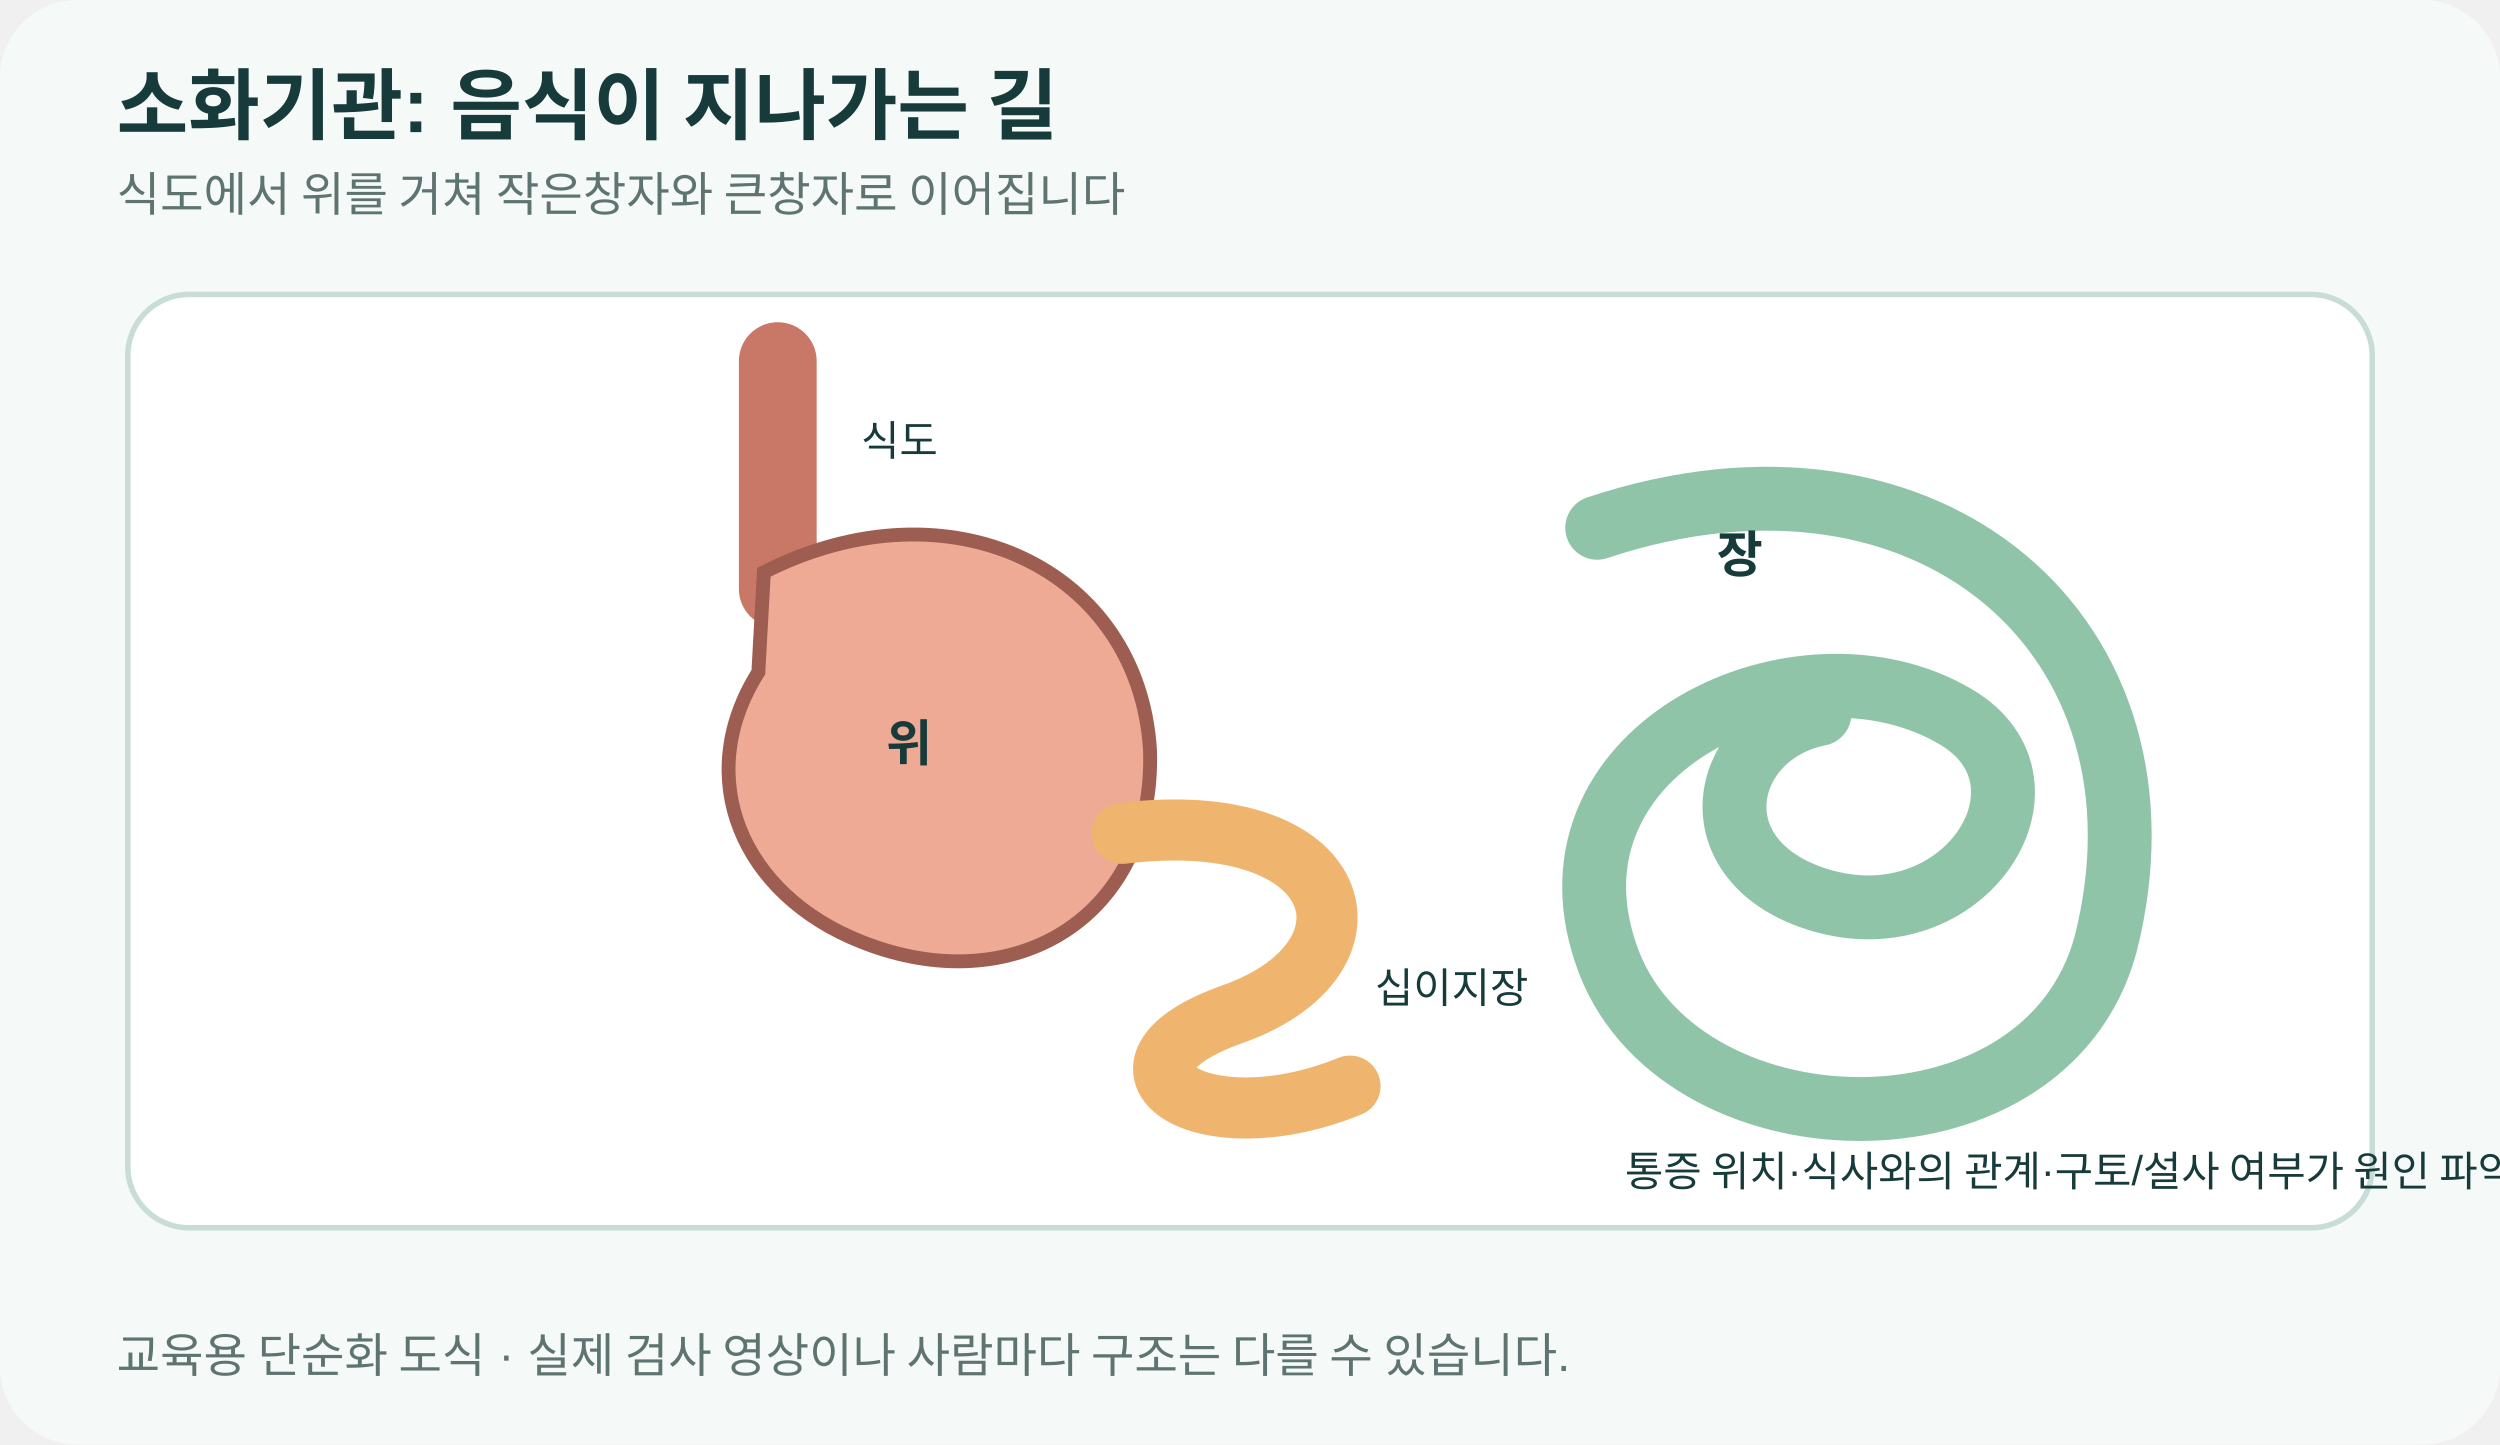
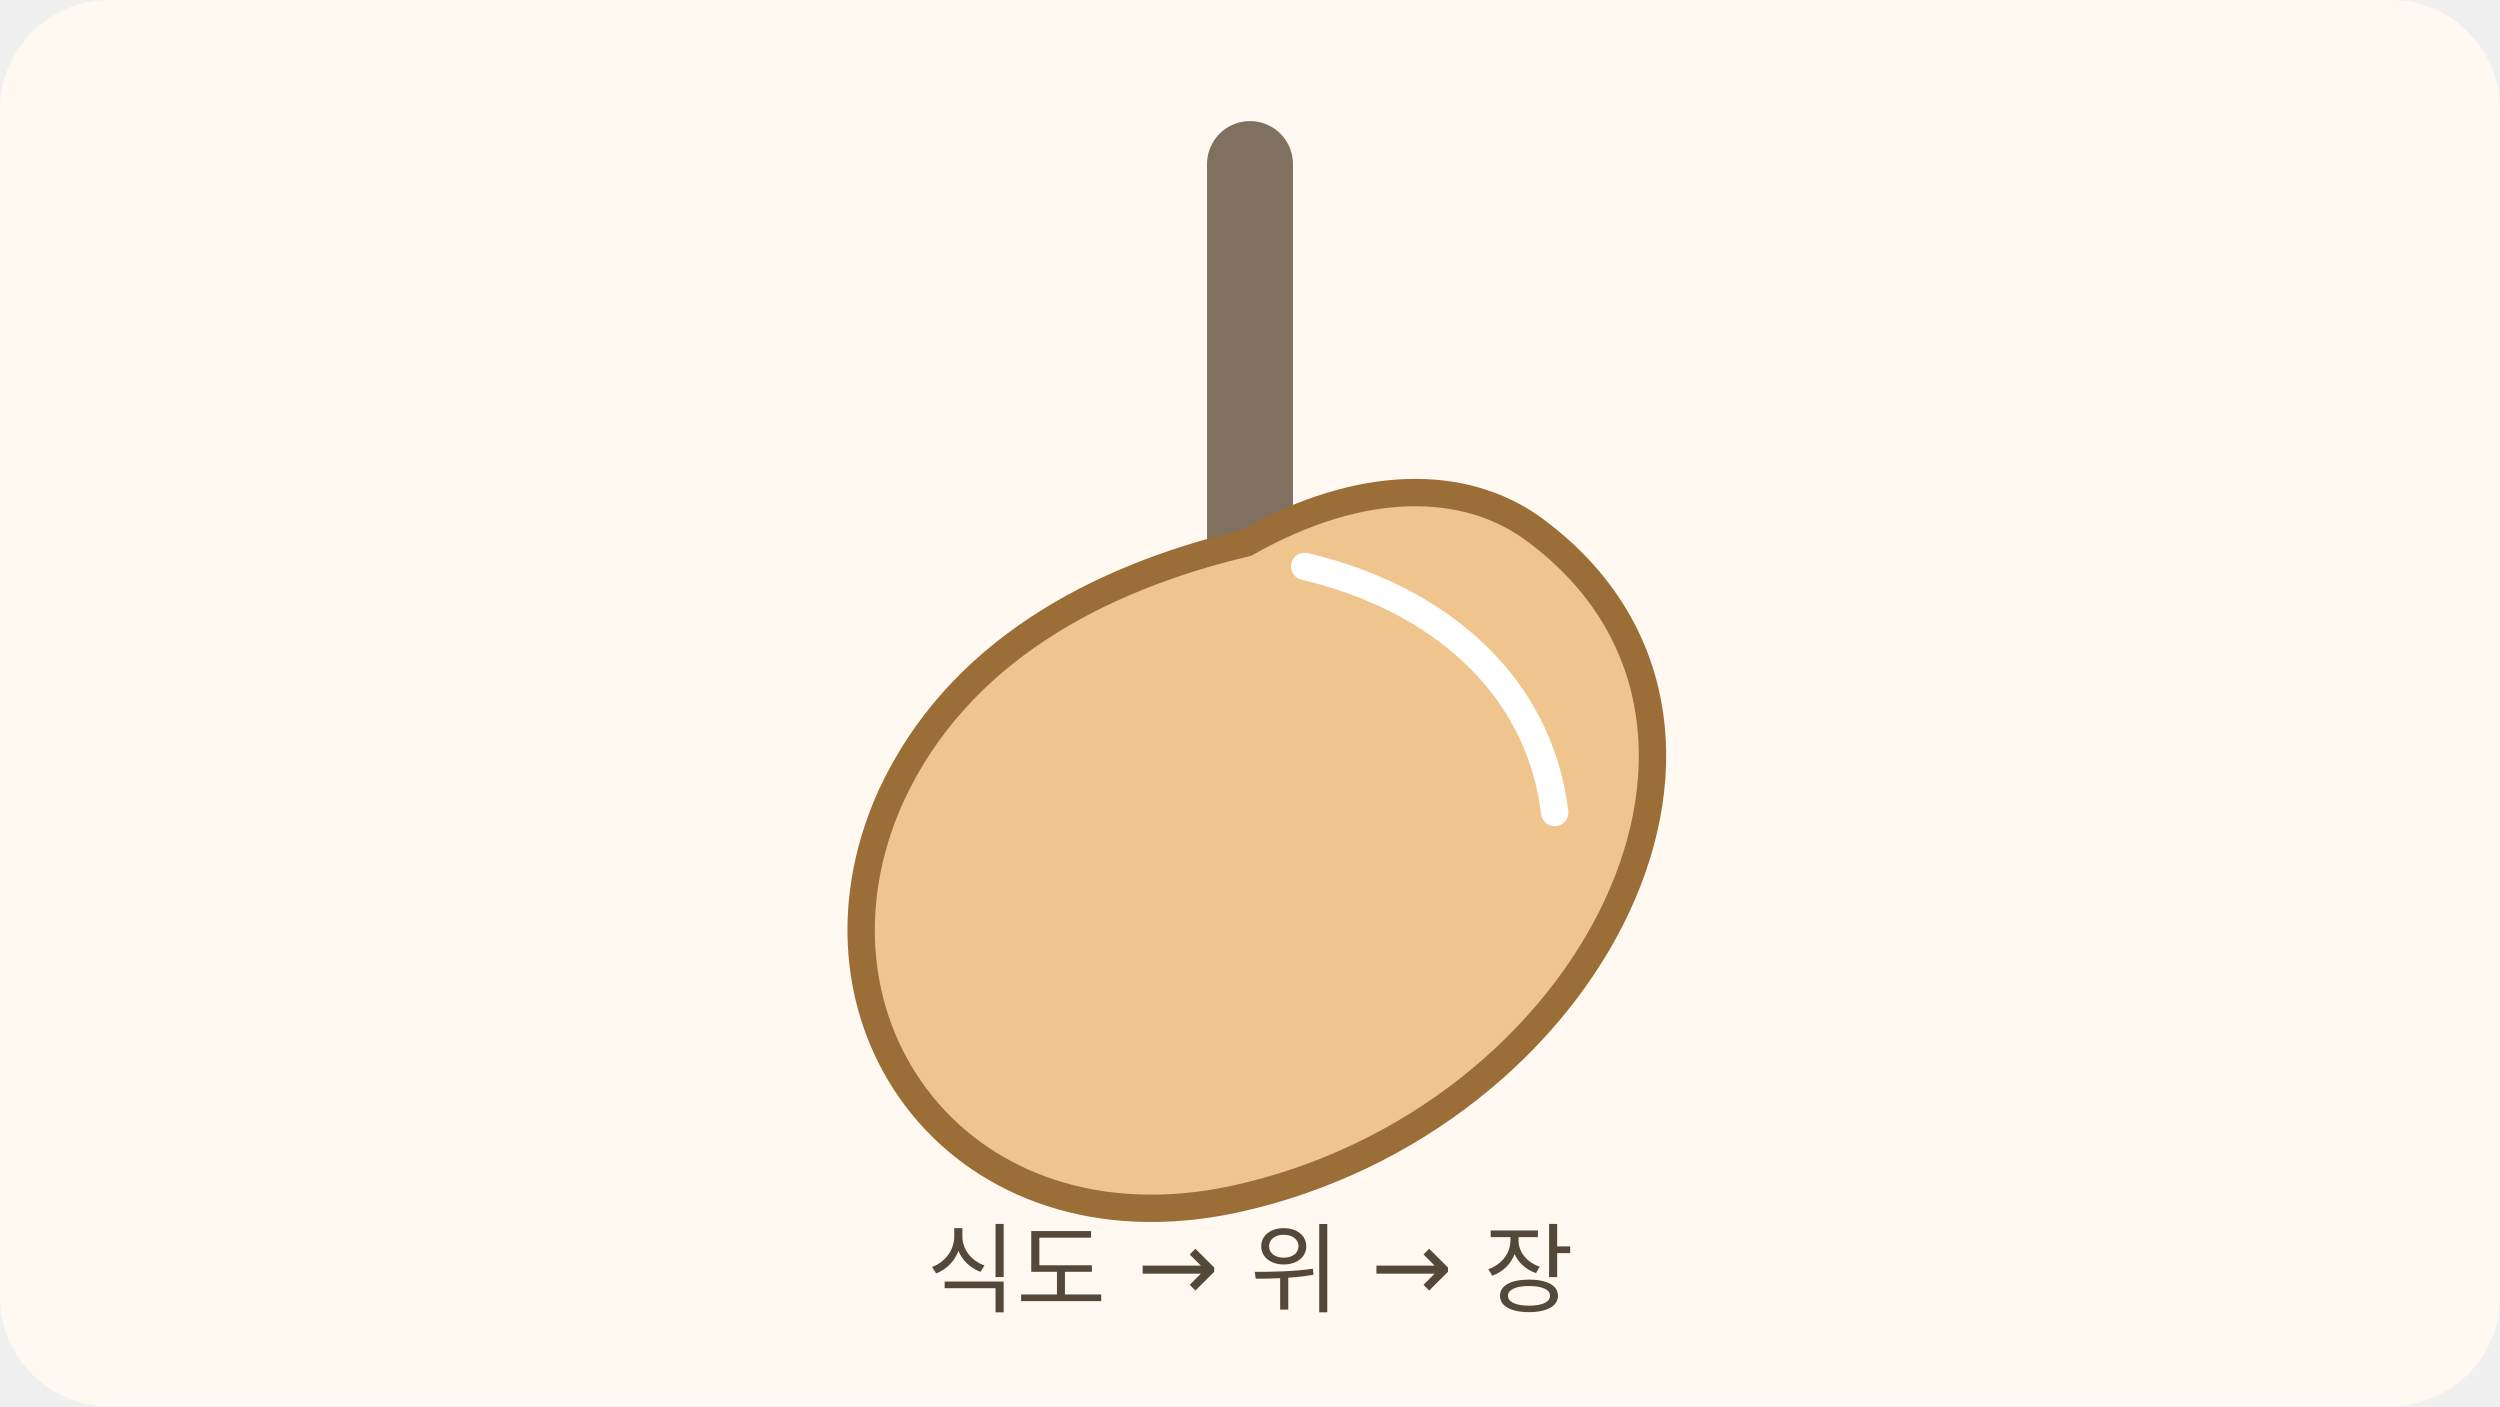
- <svg xmlns="http://www.w3.org/2000/svg" viewBox="0 0 900 520" role="img">
-   <rect width="900" height="520" rx="28" fill="#f5faf8" />
-   <style>text{font-family:Arial,"Noto Sans KR",sans-serif;fill:#173b3a}.t{font-size:28px;font-weight:700}.s{font-size:17px;fill:#5e7470}.l{font-size:18px;font-weight:700}.m{font-size:15px}.box{fill:#fff;stroke:#c9ddd8;stroke-width:2}.line{stroke:#5a7772;stroke-width:2;fill:none}.arrow{stroke:#2f7d73;stroke-width:4;fill:none;marker-end:url(#a)}.bone{fill:#f4dfb9;stroke:#9c7649;stroke-width:4}.cart{fill:#8fd3c7;stroke:#31796f;stroke-width:3}.soft{fill:#eaa49b;stroke:#9a5148;stroke-width:3}.organ{fill:#d97774;stroke:#8e4b49;stroke-width:4}.blue{fill:#8fc4df;stroke:#467a96;stroke-width:3}.green{fill:#9bd5c7;stroke:#3c7b70;stroke-width:3}.gold{fill:#f3c876;stroke:#9c7635;stroke-width:3}</style>
-   <defs>
-     <marker id="a" viewBox="0 0 10 10" refX="9" refY="5" markerWidth="7" markerHeight="7" orient="auto-start-reverse">
-       <path d="M0 0L10 5L0 10Z" fill="#2f7d73" />
-     </marker>
-   </defs>
-   <text x="42" y="48" class="t">소화기관: 음식이 지나가는 길</text>
-   <text x="42" y="76" class="s">식도에서 위를 거쳐 작은창자와 큰창자로 이어집니다</text>
-   <rect x="46" y="106" width="808" height="336" rx="22" class="box" />
-   <path d="M280 130 L280 212" stroke="#c97767" stroke-width="28" fill="none" stroke-linecap="round" />
-   <text x="310" y="164" class="m">식도</text>
-   <path d="M275 206 C342 172 410 205 414 270 C416 330 365 361 310 339 C267 322 249 280 273 242Z" fill="#efaa96" stroke="#9d5d51" stroke-width="5" />
-   <text x="319" y="274" class="l">위</text>
-   <path d="M404 300 C486 290 500 345 444 365 C390 384 432 413 486 391" stroke="#efb56f" stroke-width="22" fill="none" stroke-linecap="round" />
-   <text x="495" y="361" class="m">십이지장</text>
-   <path d="M575 190 C695 150 786 230 758 340 C736 421 602 416 578 343 C553 269 648 225 704 258 C745 282 706 342 652 323 C610 308 620 264 655 257" stroke="#8fc4a8" stroke-width="23" fill="none" stroke-linecap="round" />
-   <text x="618" y="206" class="l">장</text>
-   <text x="585" y="427" class="m">통증 위치·식사와의 관계·구토/설사 여부가 원인 파악에 도움돼요.</text>
-   <text x="42" y="494" class="s">교육용 단순화 도식 · 실제 검사 영상이나 사람마다 구조는 다를 수 있습니다.</text>
+ <svg xmlns="http://www.w3.org/2000/svg" viewBox="0 0 640 360" role="img" aria-labelledby="t d">
+   <rect width="640" height="360" rx="28" fill="#fff9f1" />
+   <path d="M320 42v105" stroke="#7f705f" stroke-width="22" stroke-linecap="round" />
+   <path d="M319 139c-38 9-74 28-91 65-26 58 18 118 88 103 92-20 144-123 76-172-17-12-43-13-73 4z" fill="#efc48d" stroke="#9b6d37" stroke-width="7" />
+   <path d="M334 145c34 8 60 30 64 63" fill="none" stroke="#fff" stroke-width="7" stroke-linecap="round" />
+   <text x="320" y="334" text-anchor="middle" font-family="sans-serif" font-size="25" fill="#54483a">식도 → 위 → 장</text>
</svg>
